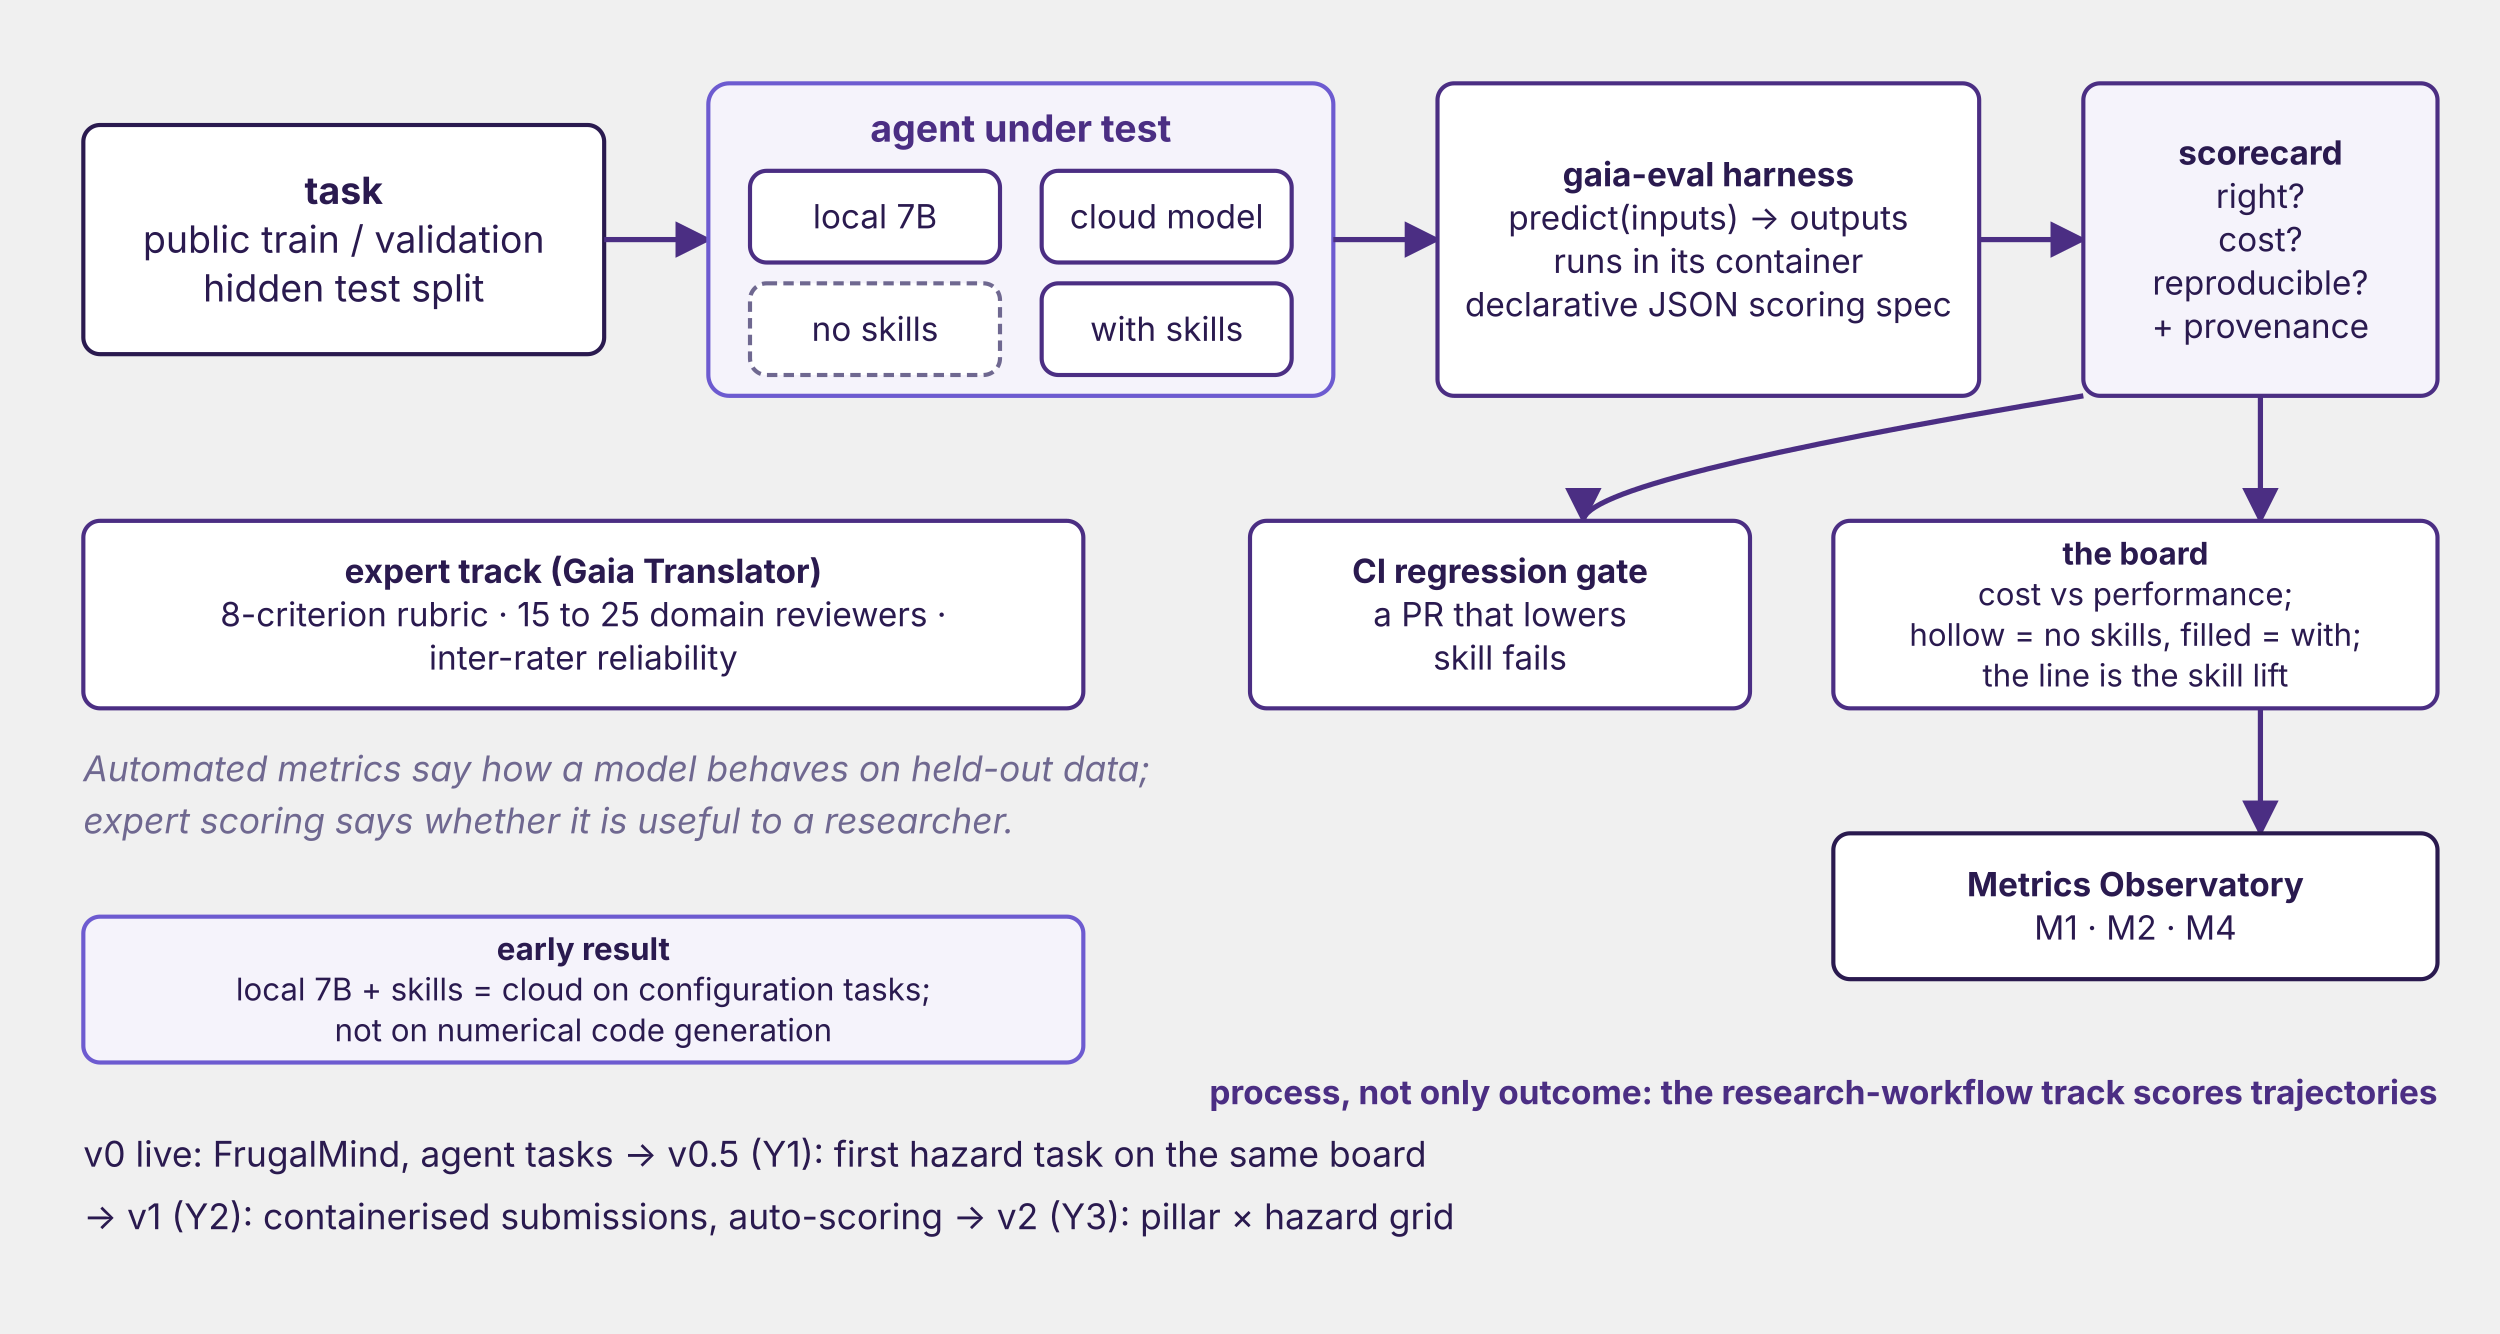
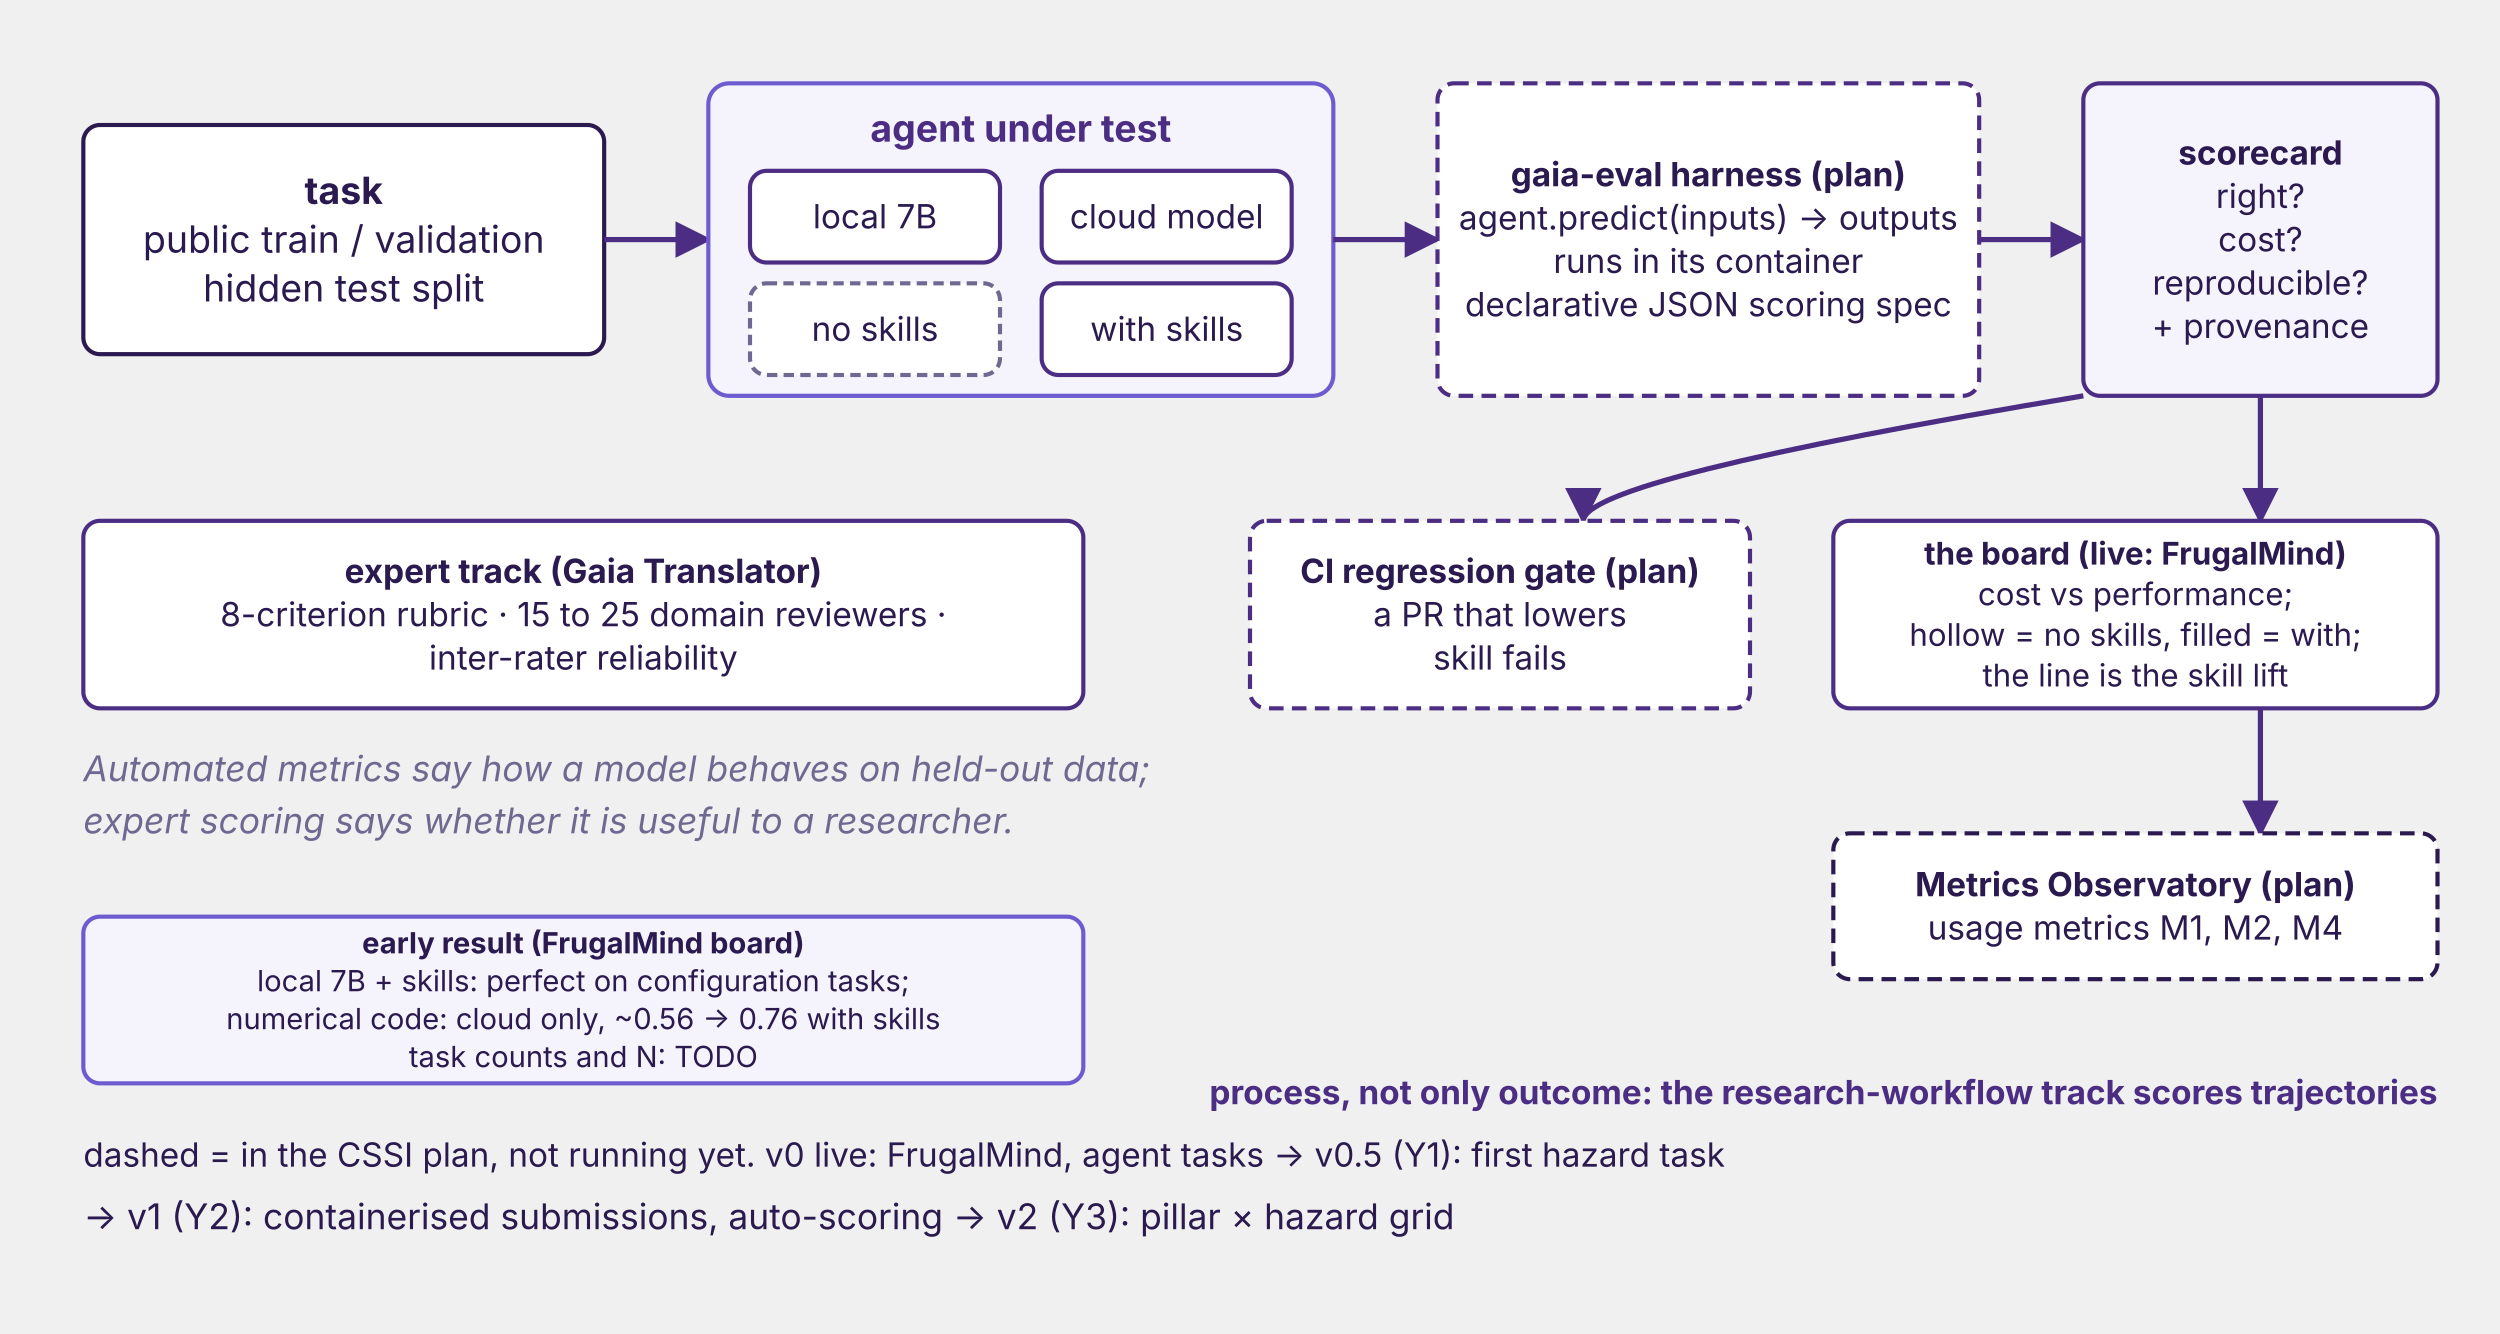
<svg xmlns="http://www.w3.org/2000/svg" viewBox="0 0 1200 640" width="1200" height="640" font-family="Inter, Helvetica, Arial, sans-serif" font-size="22">
  <defs>
    <marker id="a-purple" viewBox="0 0 10 10" refX="9" refY="5" markerWidth="7" markerHeight="7" orient="auto-start-reverse">
      <path d="M 0 0 L 10 5 L 0 10 z" fill="#4b2e83" />
    </marker>
    <marker id="a-red" viewBox="0 0 10 10" refX="9" refY="5" markerWidth="7" markerHeight="7" orient="auto-start-reverse">
      <path d="M 0 0 L 10 5 L 0 10 z" fill="#b3402a" />
    </marker>
    <marker id="a-amber" viewBox="0 0 10 10" refX="9" refY="5" markerWidth="7" markerHeight="7" orient="auto-start-reverse">
      <path d="M 0 0 L 10 5 L 0 10 z" fill="#c77d00" />
    </marker>
    <marker id="a-stone" viewBox="0 0 10 10" refX="9" refY="5" markerWidth="7" markerHeight="7" orient="auto-start-reverse">
      <path d="M 0 0 L 10 5 L 0 10 z" fill="#6f6890" />
    </marker>
  </defs>
  <rect x="40" y="60" width="250" height="110" rx="8" fill="#fff" stroke="#2a1a4f" stroke-width="2" />
  <text x="165.0" y="97.9" text-anchor="middle" font-size="18" fill="#2a1a4f" font-weight="700">task</text>
  <text x="165.0" y="121.3" text-anchor="middle" font-size="18" fill="#2a1a4f">public train / validation</text>
  <text x="165.0" y="144.7" text-anchor="middle" font-size="18" fill="#2a1a4f">hidden test split</text>
  <line x1="290" y1="115" x2="340" y2="115" stroke="#4b2e83" stroke-width="2.5" marker-end="url(#a-purple)" />
  <rect x="340" y="40" width="300" height="150" rx="10" fill="#f5f3fb" stroke="#6d5bd0" stroke-width="2" />
  <text x="490" y="68" text-anchor="middle" font-size="18" fill="#4b2e83" font-weight="700">agent under test</text>
  <rect x="360" y="82" width="120" height="44" rx="8" fill="#fff" stroke="#4b2e83" stroke-width="2" />
  <text x="420.0" y="109.6" text-anchor="middle" font-size="16" fill="#2a1a4f">local 7B</text>
  <rect x="500" y="82" width="120" height="44" rx="8" fill="#fff" stroke="#4b2e83" stroke-width="2" />
  <text x="560.0" y="109.6" text-anchor="middle" font-size="16" fill="#2a1a4f">cloud model</text>
  <rect x="360" y="136" width="120" height="44" rx="8" fill="#fff" stroke="#6f6890" stroke-width="2" stroke-dasharray="5 3" />
  <text x="420.0" y="163.6" text-anchor="middle" font-size="16" fill="#2a1a4f">no skills</text>
  <rect x="500" y="136" width="120" height="44" rx="8" fill="#fff" stroke="#4b2e83" stroke-width="2" />
  <text x="560.0" y="163.6" text-anchor="middle" font-size="16" fill="#2a1a4f">with skills</text>
  <line x1="640" y1="115" x2="690" y2="115" stroke="#4b2e83" stroke-width="2.5" marker-end="url(#a-purple)" />
-   <rect x="690" y="40" width="260" height="150" rx="8" fill="#fff" stroke="#4b2e83" stroke-width="2" />
-   <text x="820.0" y="89.4" text-anchor="middle" font-size="16" fill="#2a1a4f" font-weight="700">gaia-eval harness</text>
-   <text x="820.0" y="110.2" text-anchor="middle" font-size="16" fill="#2a1a4f">predict(inputs) → outputs</text>
+   <rect x="690" y="40" width="260" height="150" rx="8" fill="#fff" stroke="#4b2e83" stroke-width="2" stroke-dasharray="7 4" />
+   <text x="820.0" y="89.4" text-anchor="middle" font-size="16" fill="#2a1a4f" font-weight="700">gaia-eval harness  (plan)</text>
+   <text x="820.0" y="110.2" text-anchor="middle" font-size="16" fill="#2a1a4f">agent.predict(inputs) → outputs</text>
  <text x="820.0" y="131.0" text-anchor="middle" font-size="16" fill="#2a1a4f">runs in its container</text>
  <text x="820.0" y="151.8" text-anchor="middle" font-size="16" fill="#2a1a4f">declarative JSON scoring spec</text>
  <line x1="950" y1="115" x2="1000" y2="115" stroke="#4b2e83" stroke-width="2.5" marker-end="url(#a-purple)" />
  <rect x="1000" y="40" width="170" height="150" rx="8" fill="#f5f3fb" stroke="#4b2e83" stroke-width="2" />
  <text x="1085.0" y="79.0" text-anchor="middle" font-size="16" fill="#2a1a4f" font-weight="700">scorecard</text>
  <text x="1085.0" y="99.8" text-anchor="middle" font-size="16" fill="#2a1a4f">right?</text>
  <text x="1085.0" y="120.6" text-anchor="middle" font-size="16" fill="#2a1a4f">cost?</text>
  <text x="1085.0" y="141.4" text-anchor="middle" font-size="16" fill="#2a1a4f">reproducible?</text>
  <text x="1085.0" y="162.2" text-anchor="middle" font-size="16" fill="#2a1a4f">+ provenance</text>
  <line x1="1085" y1="190" x2="1085" y2="250" stroke="#4b2e83" stroke-width="2.5" marker-end="url(#a-purple)" />
  <rect x="880" y="250" width="290" height="90" rx="8" fill="#fff" stroke="#4b2e83" stroke-width="2" />
-   <text x="1025.0" y="271.0" text-anchor="middle" font-size="15" fill="#2a1a4f" font-weight="700">the board</text>
+   <text x="1025.0" y="271.0" text-anchor="middle" font-size="15" fill="#2a1a4f" font-weight="700">the board  (live: FrugalMind)</text>
  <text x="1025.0" y="290.5" text-anchor="middle" font-size="15" fill="#2a1a4f">cost vs performance;</text>
  <text x="1025.0" y="310.0" text-anchor="middle" font-size="15" fill="#2a1a4f">hollow = no skills, filled = with;</text>
  <text x="1025.0" y="329.5" text-anchor="middle" font-size="15" fill="#2a1a4f">the line is the skill lift</text>
  <line x1="1085" y1="340" x2="1085" y2="400" stroke="#4b2e83" stroke-width="2.5" marker-end="url(#a-purple)" />
-   <rect x="880" y="400" width="290" height="70" rx="8" fill="#fff" stroke="#2a1a4f" stroke-width="2" />
-   <text x="1025.0" y="430.2" text-anchor="middle" font-size="16" fill="#2a1a4f" font-weight="700">Metrics Observatory</text>
-   <text x="1025.0" y="451.0" text-anchor="middle" font-size="16" fill="#2a1a4f">M1 · M2 · M4</text>
+   <rect x="880" y="400" width="290" height="70" rx="8" fill="#fff" stroke="#2a1a4f" stroke-width="2" stroke-dasharray="7 4" />
+   <text x="1025.0" y="430.2" text-anchor="middle" font-size="16" fill="#2a1a4f" font-weight="700">Metrics Observatory  (plan)</text>
+   <text x="1025.0" y="451.0" text-anchor="middle" font-size="16" fill="#2a1a4f">usage metrics M1, M2, M4</text>
  <path d="M 1000 190 Q 760 230 760 250" fill="none" stroke="#4b2e83" stroke-width="2.5" marker-end="url(#a-purple)" />
-   <rect x="600" y="250" width="240" height="90" rx="8" fill="#fff" stroke="#4b2e83" stroke-width="2" />
-   <text x="720.0" y="279.8" text-anchor="middle" font-size="16" fill="#2a1a4f" font-weight="700">CI regression gate</text>
+   <rect x="600" y="250" width="240" height="90" rx="8" fill="#fff" stroke="#4b2e83" stroke-width="2" stroke-dasharray="7 4" />
+   <text x="720.0" y="279.8" text-anchor="middle" font-size="16" fill="#2a1a4f" font-weight="700">CI regression gate  (plan)</text>
  <text x="720.0" y="300.6" text-anchor="middle" font-size="16" fill="#2a1a4f">a PR that lowers</text>
  <text x="720.0" y="321.4" text-anchor="middle" font-size="16" fill="#2a1a4f">skill fails</text>
  <rect x="40" y="250" width="480" height="90" rx="8" fill="#fff" stroke="#4b2e83" stroke-width="2" />
  <text x="280.0" y="279.8" text-anchor="middle" font-size="16" fill="#2a1a4f" font-weight="700">expert track  (Gaia Translator)</text>
  <text x="280.0" y="300.6" text-anchor="middle" font-size="16" fill="#2a1a4f">8-criterion rubric · 15 to 25 domain reviewers ·</text>
  <text x="280.0" y="321.4" text-anchor="middle" font-size="16" fill="#2a1a4f">inter-rater reliability</text>
  <text x="40" y="375" text-anchor="start" font-size="17" fill="#6f6890" font-style="italic">Automated metrics say how a model behaves on held-out data;</text>
  <text x="40" y="400" text-anchor="start" font-size="17" fill="#6f6890" font-style="italic">expert scoring says whether it is useful to a researcher.</text>
-   <rect x="40" y="440" width="480" height="70" rx="8" fill="#f5f3fb" stroke="#6d5bd0" stroke-width="2" />
-   <text x="280.0" y="460.8" text-anchor="middle" font-size="15" fill="#2a1a4f" font-weight="700">early result</text>
-   <text x="280.0" y="480.2" text-anchor="middle" font-size="15" fill="#2a1a4f">local 7B + skills = cloud on configuration tasks;</text>
-   <text x="280.0" y="499.8" text-anchor="middle" font-size="15" fill="#2a1a4f">not on numerical code generation</text>
-   <text x="40" y="560" text-anchor="start" font-size="17" fill="#2a1a4f">v0 live: FrugalMind, agent tasks  →  v0.5 (Y1): first hazard task on the same board</text>
+   <rect x="40" y="440" width="480" height="80" rx="8" fill="#f5f3fb" stroke="#6d5bd0" stroke-width="2" />
+   <text x="280.0" y="457.6" text-anchor="middle" font-size="14" fill="#2a1a4f" font-weight="700">early result (FrugalMind board)</text>
+   <text x="280.0" y="475.8" text-anchor="middle" font-size="14" fill="#2a1a4f">local 7B + skills: perfect on configuration tasks;</text>
+   <text x="280.0" y="494.0" text-anchor="middle" font-size="14" fill="#2a1a4f">numerical code: cloud only, ~0.56 → 0.76 with skills</text>
+   <text x="280.0" y="512.2" text-anchor="middle" font-size="14" fill="#2a1a4f">task counts and N: TODO</text>
+   <text x="40" y="560" text-anchor="start" font-size="16" fill="#2a1a4f">dashed = in the CSSI plan, not running yet.  v0 live: FrugalMind, agent tasks  →  v0.5 (Y1): first hazard task</text>
  <text x="40" y="590" text-anchor="start" font-size="17" fill="#2a1a4f">→  v1 (Y2): containerised submissions, auto-scoring  →  v2 (Y3): pillar × hazard grid</text>
  <text x="1170" y="530" text-anchor="end" font-size="16" fill="#4b2e83" font-weight="700">process, not only outcome: the research-workflow track scores trajectories</text>
</svg>
